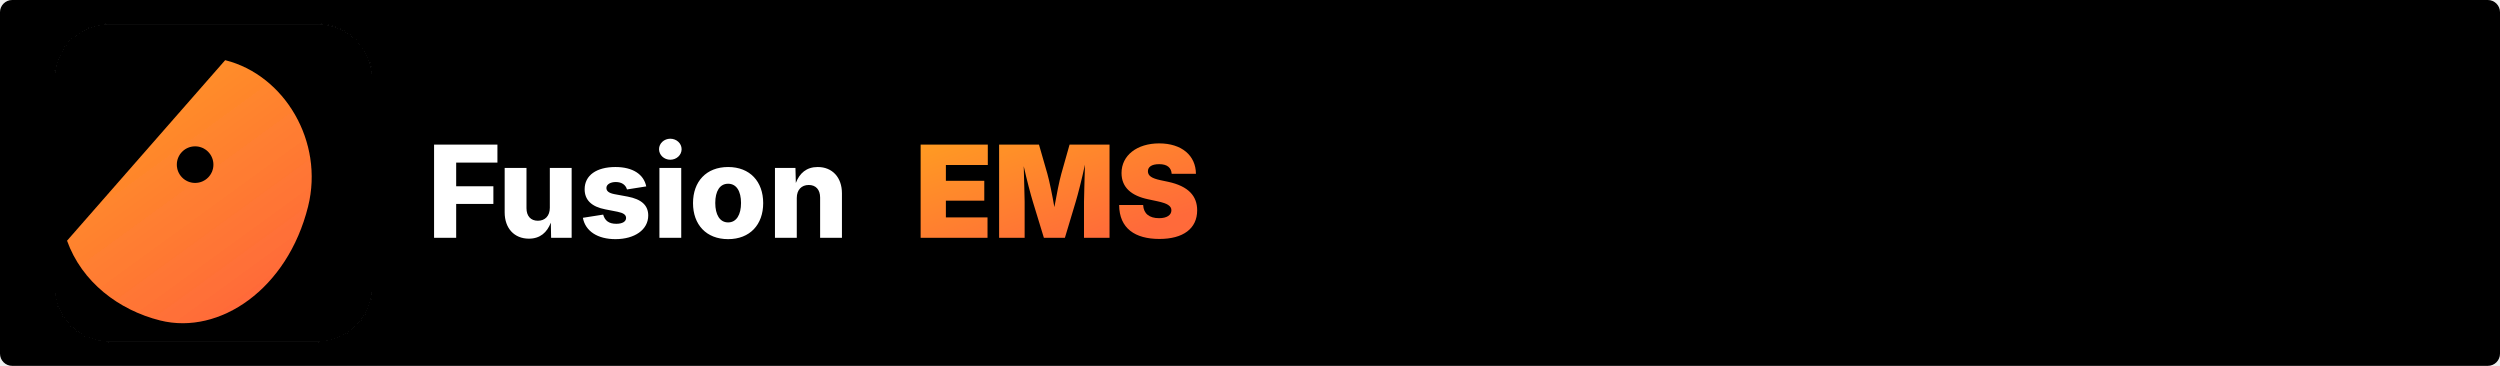
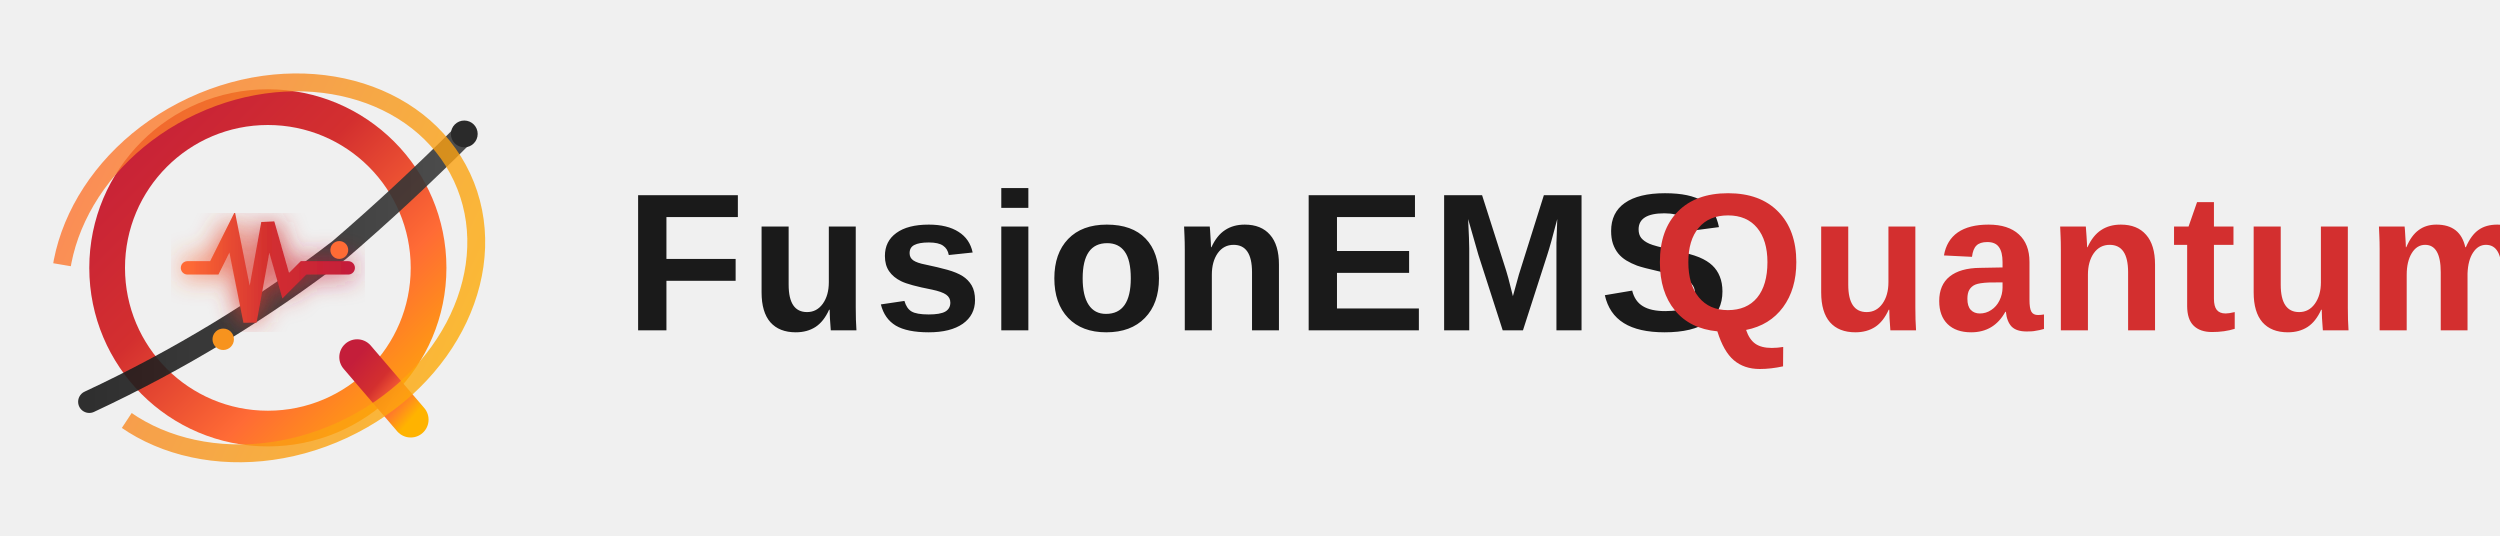
- <svg xmlns="http://www.w3.org/2000/svg" width="820" height="120" viewBox="0 0 820 120" role="img" aria-label="FusionEMS header logo - dark">
+ <svg xmlns="http://www.w3.org/2000/svg" width="280" height="60" viewBox="0 0 280 60" fill="none">
  <defs>
-     <linearGradient id="gh" x1="0" x2="1" y1="0" y2="1">
-       <stop offset="0%" stop-color="#FF9B22" />
-       <stop offset="85%" stop-color="#FF6A3A" />
+     <linearGradient id="qGradHeader" x1="0%" y1="0%" x2="100%" y2="100%">
+       <stop offset="0%" style="stop-color:#C41E3A;stop-opacity:1" />
+       <stop offset="40%" style="stop-color:#D32F2F;stop-opacity:1" />
+       <stop offset="70%" style="stop-color:#FF6B35;stop-opacity:1" />
+       <stop offset="100%" style="stop-color:#FFB300;stop-opacity:1" />
    </linearGradient>
-     <filter id="sh" x="-50%" y="-50%" width="200%" height="200%">
-       <feDropShadow dx="0" dy="6" stdDeviation="8" flood-color="#000" flood-opacity="0.6" />
+     <linearGradient id="orbit1GradHeader" x1="0%" y1="0%" x2="100%" y2="0%">
+       <stop offset="0%" style="stop-color:#1a1a1a;stop-opacity:1" />
+       <stop offset="100%" style="stop-color:#3a3a3a;stop-opacity:1" />
+     </linearGradient>
+     <linearGradient id="orbit2GradHeader" x1="0%" y1="0%" x2="100%" y2="100%">
+       <stop offset="0%" style="stop-color:#FF6B35;stop-opacity:1" />
+       <stop offset="50%" style="stop-color:#F7931E;stop-opacity:1" />
+       <stop offset="100%" style="stop-color:#FFB300;stop-opacity:1" />
+     </linearGradient>
+     <linearGradient id="ekgGradHeader" x1="0%" y1="0%" x2="100%" y2="0%">
+       <stop offset="0%" style="stop-color:#FF6B35;stop-opacity:1" />
+       <stop offset="50%" style="stop-color:#D32F2F;stop-opacity:1" />
+       <stop offset="100%" style="stop-color:#C41E3A;stop-opacity:1" />
+     </linearGradient>
+     <filter id="glowHeader">
+       <feGaussianBlur stdDeviation="1.5" result="coloredBlur" />
+       <feMerge>
+         <feMergeNode in="coloredBlur" />
+         <feMergeNode in="SourceGraphic" />
+       </feMerge>
    </filter>
  </defs>
-   <rect width="820" height="120" fill="#000000" rx="4" />
-   <g transform="translate(18,8)" filter="url(#sh)">
-     <rect x="0" y="0" width="104" height="104" rx="18" fill="#000000" stroke="#111" stroke-opacity="0.3" />
-     <g transform="translate(52,52)">
-       <path d="M0,-34 C20,-34 38,-16 38,6 C38,34 20,54 0,54 C-14,54 -28,48 -36,36" fill="url(#gh)" transform="rotate(14) translate(-6,-6)" />
-       <circle cx="-6" cy="-6" r="6" fill="#000000" />
-     </g>
+   <g transform="translate(30, 30)">
+     <circle cx="0" cy="0" r="18" stroke="url(#qGradHeader)" stroke-width="4" fill="none" />
+     <path d="M 10 10 L 16 17" stroke="url(#qGradHeader)" stroke-width="4" stroke-linecap="round" />
+     <path d="M -20 15 Q -5 8 8 -2 Q 15 -8 22 -15" stroke="url(#orbit1GradHeader)" stroke-width="2.5" fill="none" stroke-linecap="round" opacity="0.9" />
+     <ellipse cx="0" cy="0" rx="24" ry="20" stroke="url(#orbit2GradHeader)" stroke-width="2" fill="none" opacity="0.8" transform="rotate(-25)" stroke-dasharray="60 20" />
+     <path d="M -9 0 L -6 0 L -4 -4 L -2 6 L 0 -5 L 2 2 L 4 0 L 9 0" stroke="url(#ekgGradHeader)" stroke-width="1.5" fill="none" stroke-linecap="round" filter="url(#glowHeader)" />
+     <circle cx="22" cy="-15" r="1.5" fill="#2a2a2a" />
+     <circle cx="8" cy="-2" r="1" fill="#FF6B35" />
+     <circle cx="-5" cy="8" r="1.2" fill="#F7931E" />
  </g>
-   <g transform="translate(140,72)">
-     <text x="0" y="6" font-family="Inter, Roboto, Arial, sans-serif" font-weight="800" font-size="42" fill="#FFFFFF">Fusion</text>
-     <text x="160" y="6" font-family="Inter, Roboto, Arial, sans-serif" font-weight="900" font-size="42" fill="url(#gh)">EMS</text>
-   </g>
+   <text x="70" y="37" font-family="Arial, Helvetica, sans-serif" font-size="22" font-weight="900" fill="#1a1a1a" letter-spacing="0.5">
+     FusionEMS
+   </text>
+   <text x="185" y="37" font-family="Arial, Helvetica, sans-serif" font-size="22" font-weight="900" fill="#D32F2F" letter-spacing="0.5">
+     Quantum
+   </text>
</svg>
